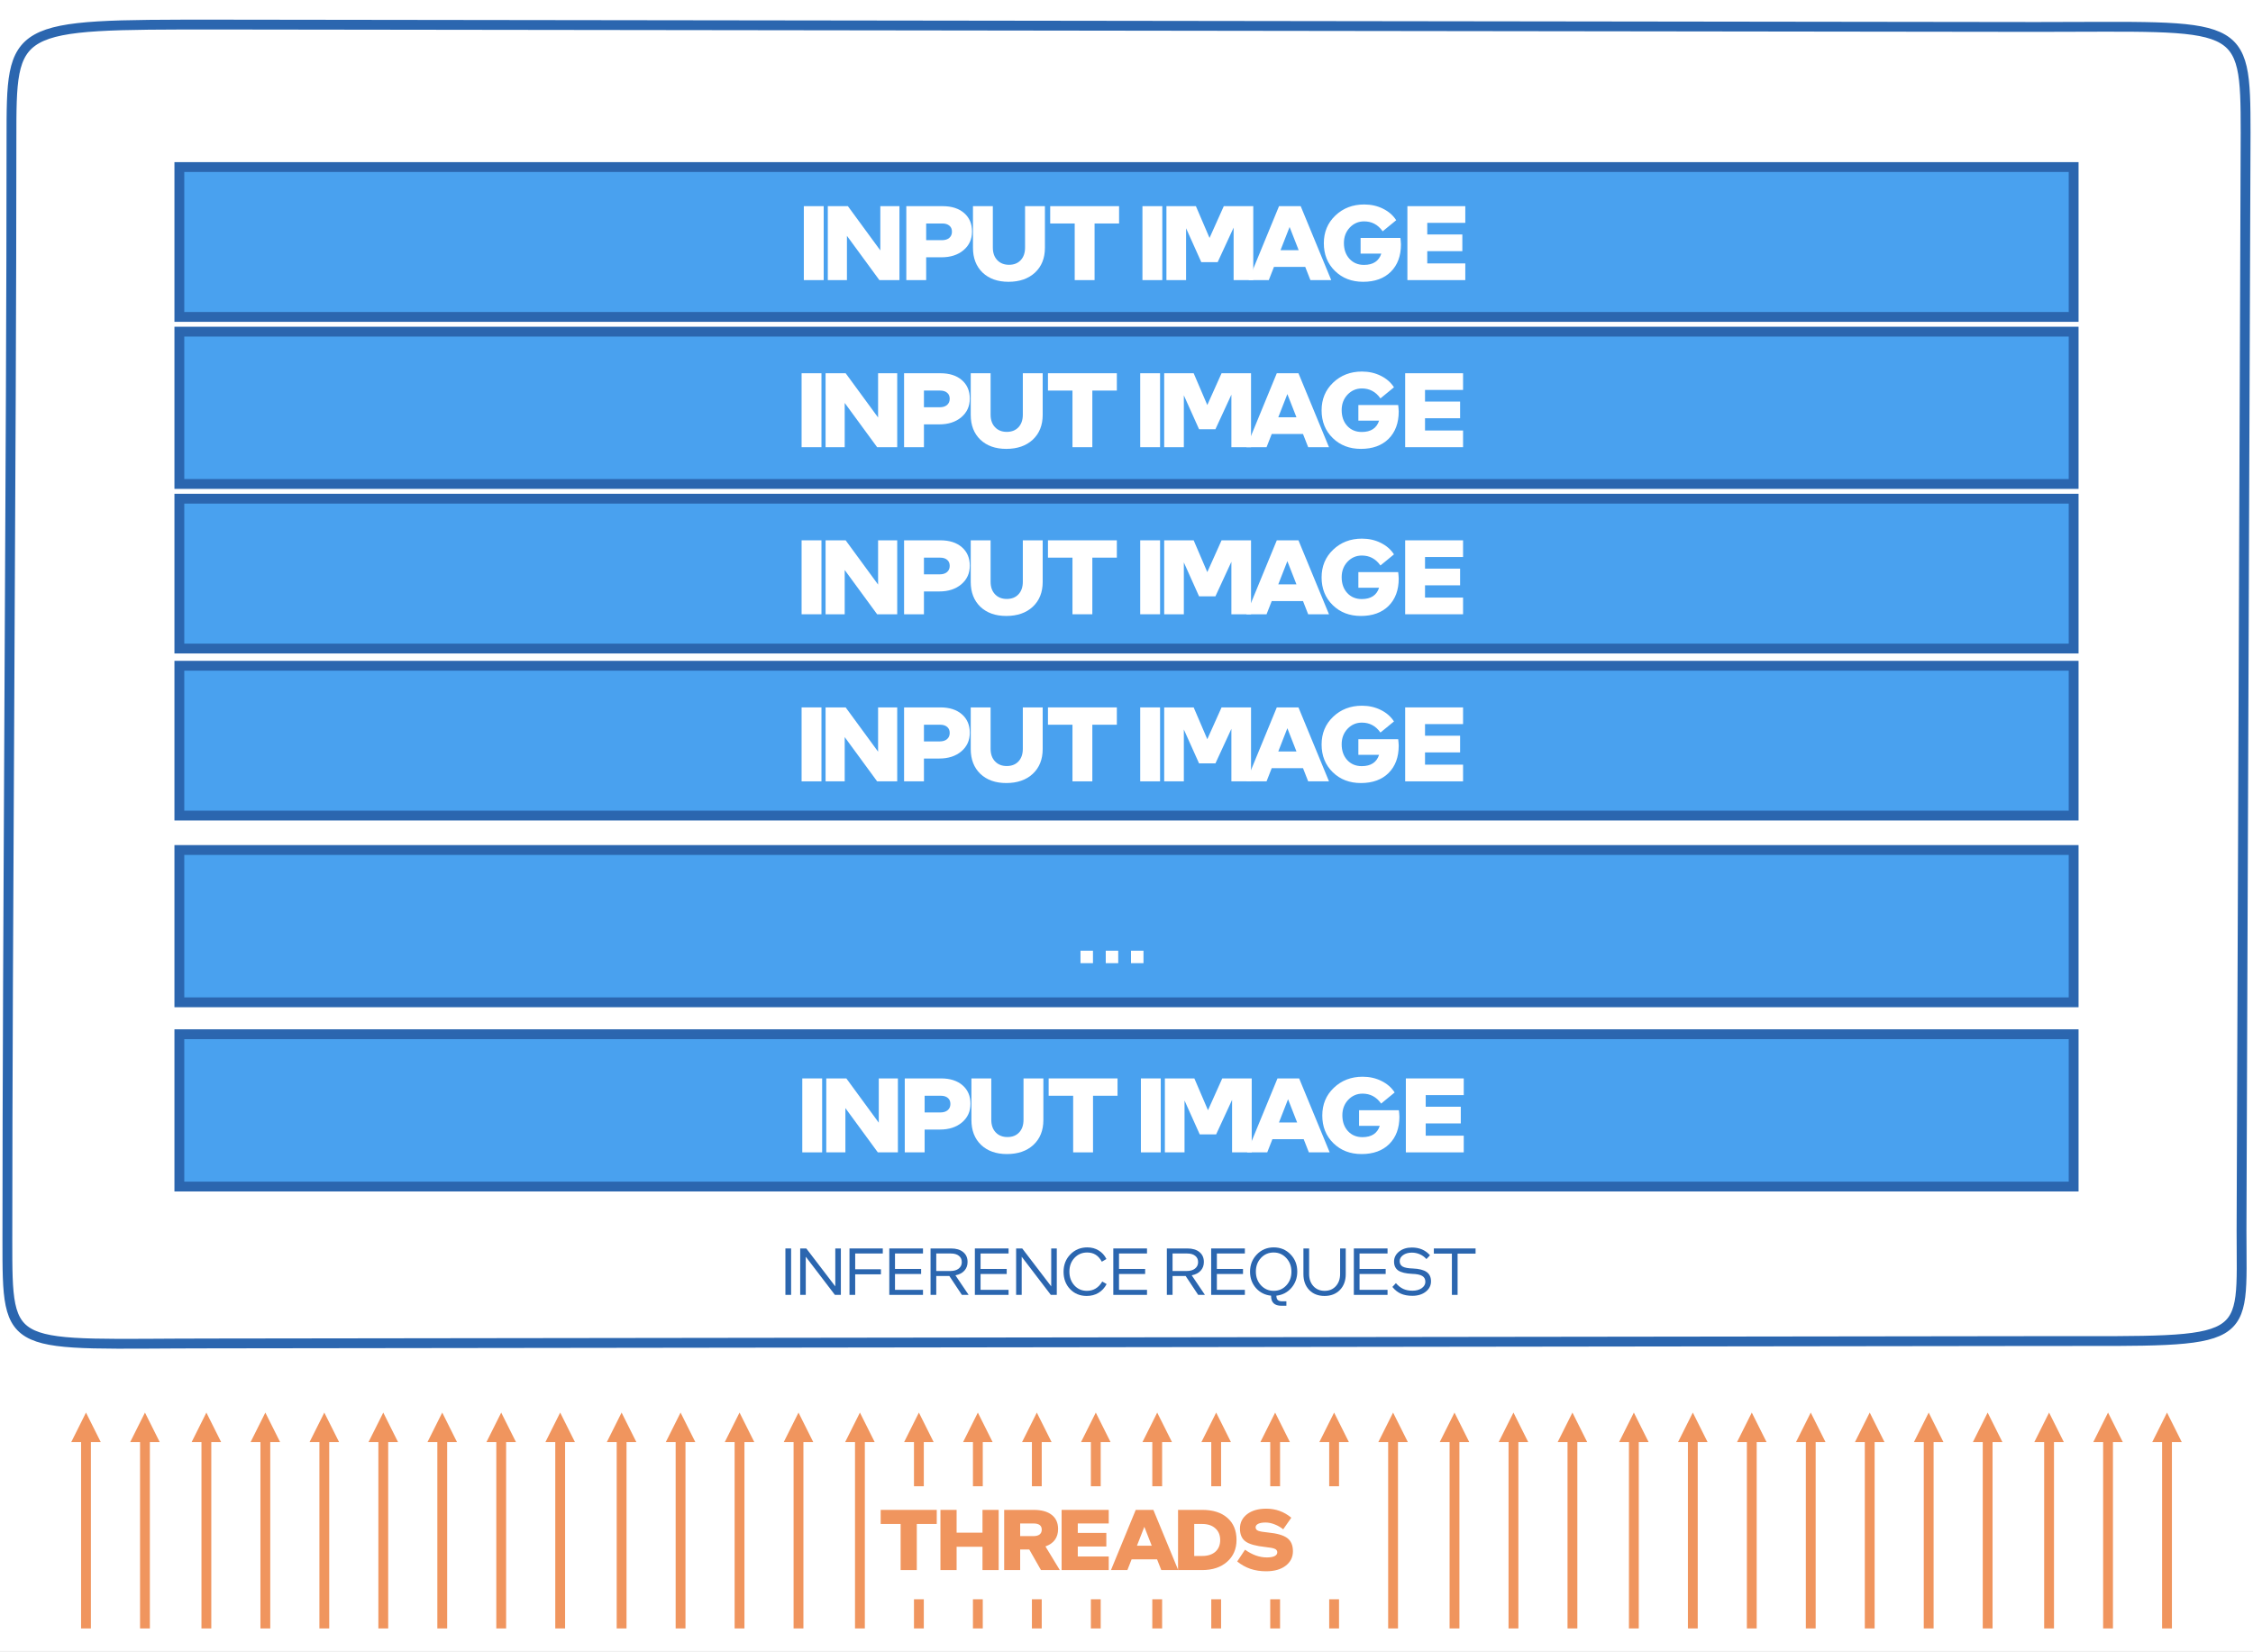
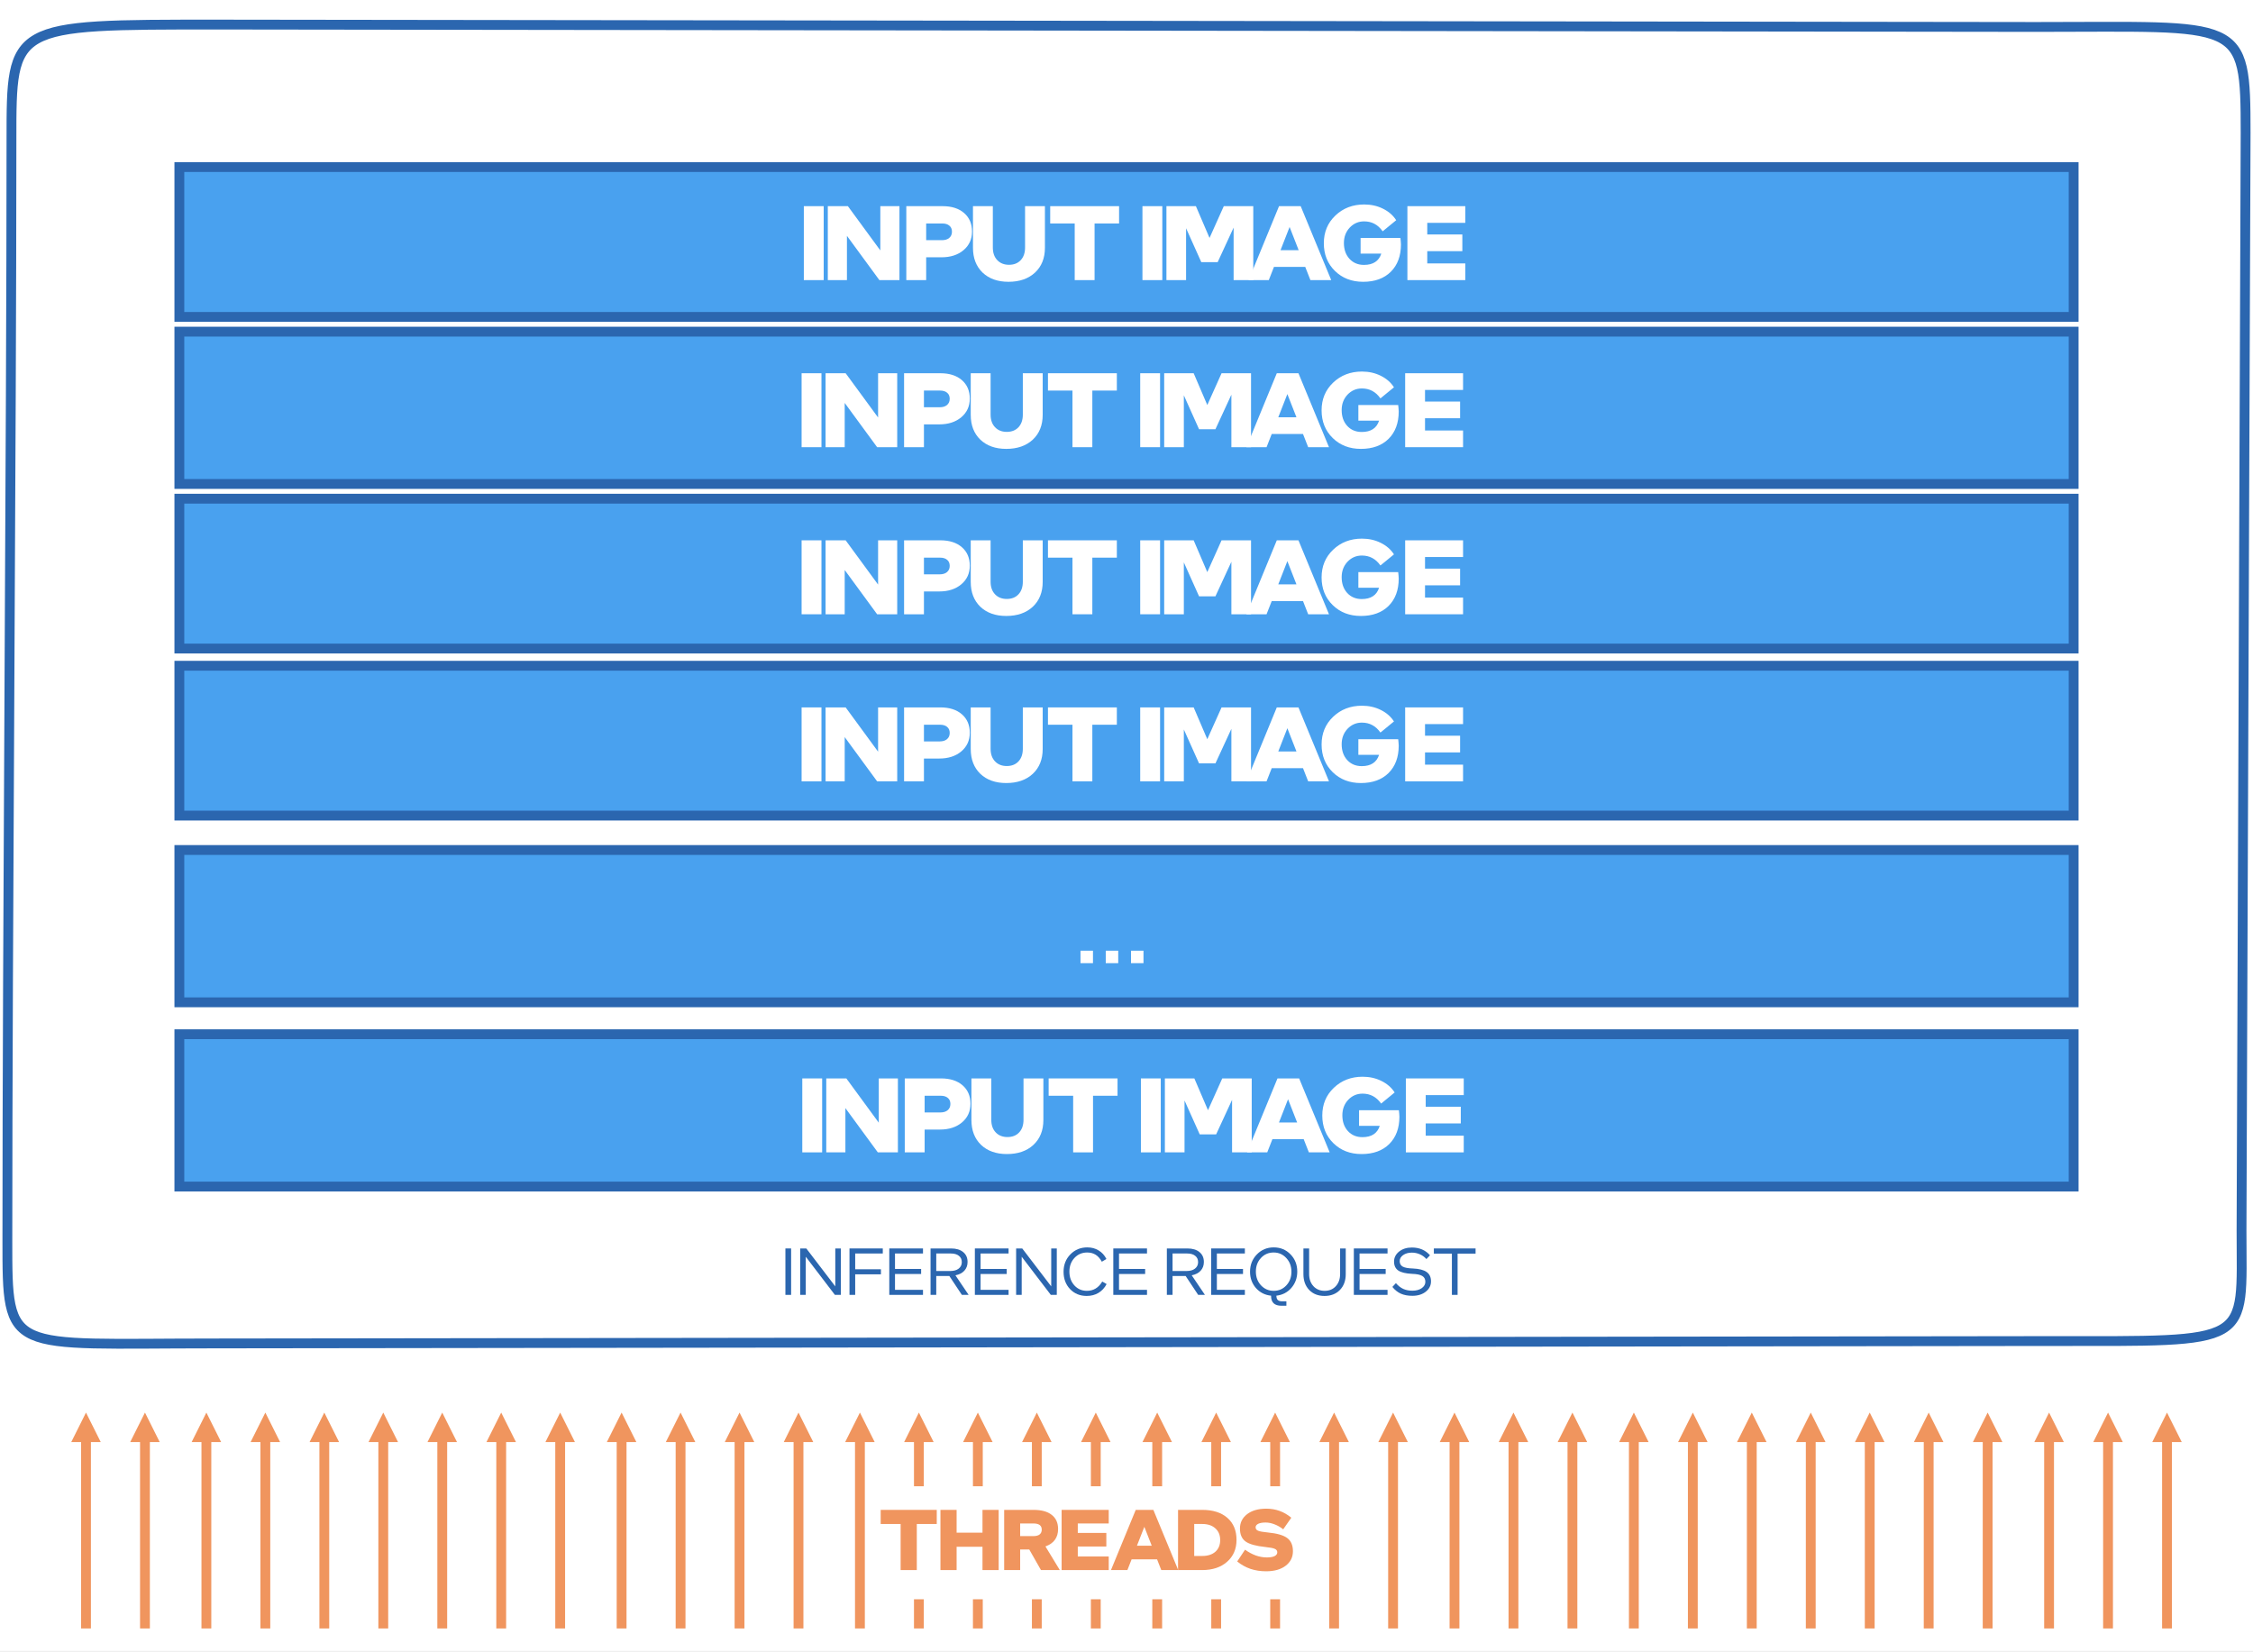
<svg xmlns="http://www.w3.org/2000/svg" width="917" height="672" overflow="hidden" version="1.1">
  <defs>
    <clipPath id="clip0">
      <rect width="917" height="672" />
    </clipPath>
  </defs>
  <g clip-path="url(#clip0)">
    <path d="m0 0h917v671.88h-917z" fill="#fff" />
    <g transform="matrix(1 0 0 .99982 320.28 533)" fill="#0071c5" aria-label="INFERENCE REQUEST">
      <path d="m6.328-0.562q0 0.156-0.109 0.281-0.094 0.125-0.328 0.203t-0.625 0.125-1 0.047q-0.594 0-1-0.047-0.391-0.047-0.625-0.125t-0.344-0.203q-0.094-0.125-0.094-0.281v-19.094q0-0.156 0.094-0.281 0.109-0.125 0.344-0.203 0.25-0.078 0.641-0.125t0.984-0.047q0.609 0 1 0.047t0.625 0.125 0.328 0.203q0.109 0.125 0.109 0.281z" />
      <path d="m27.406-1.438q0 0.359-0.125 0.641t-0.344 0.469q-0.203 0.188-0.5 0.281-0.281 0.078-0.578 0.078h-1.75q-0.547 0-0.953-0.109-0.391-0.109-0.734-0.391-0.328-0.297-0.641-0.781-0.312-0.5-0.703-1.281l-5.031-9.453q-0.438-0.844-0.891-1.812-0.453-0.984-0.812-1.906h-0.031q0.062 1.125 0.094 2.25 0.031 1.109 0.031 2.297v10.578q0 0.156-0.094 0.281-0.078 0.125-0.297 0.219-0.203 0.078-0.562 0.125t-0.922 0.047q-0.547 0-0.906-0.047t-0.562-0.125q-0.203-0.094-0.281-0.219-0.078-0.125-0.078-0.281v-18.172q0-0.734 0.422-1.094 0.438-0.375 1.062-0.375h2.203q0.594 0 1 0.109 0.406 0.094 0.719 0.328 0.328 0.234 0.609 0.656 0.281 0.406 0.578 1.016l3.938 7.391q0.344 0.672 0.672 1.328 0.344 0.641 0.656 1.297 0.312 0.641 0.609 1.266t0.578 1.25h0.016q-0.047-1.094-0.078-2.281-0.016-1.188-0.016-2.266v-9.484q0-0.156 0.094-0.281t0.312-0.219 0.578-0.125q0.359-0.047 0.922-0.047 0.531 0 0.891 0.047 0.359 0.031 0.547 0.125 0.203 0.094 0.281 0.219 0.078 0.125 0.078 0.281z" />
      <path d="m43.156-18.531q0 0.469-0.047 0.797-0.031 0.312-0.125 0.5-0.078 0.188-0.188 0.281-0.109 0.094-0.25 0.094h-6.609v5.438h6.203q0.141 0 0.25 0.078t0.188 0.266q0.094 0.188 0.125 0.5 0.047 0.312 0.047 0.781t-0.047 0.781q-0.031 0.312-0.125 0.516-0.078 0.203-0.188 0.297-0.109 0.078-0.25 0.078h-6.203v7.531q0 0.172-0.094 0.297-0.094 0.125-0.344 0.219-0.234 0.078-0.625 0.125t-1 0.047q-0.594 0-1-0.047-0.391-0.047-0.625-0.125-0.234-0.094-0.344-0.219-0.094-0.125-0.094-0.297v-18.328q0-0.688 0.344-0.984 0.359-0.312 0.875-0.312h9.516q0.141 0 0.25 0.094 0.109 0.078 0.188 0.281 0.094 0.188 0.125 0.516 0.047 0.328 0.047 0.797z" />
      <path d="m58.484-1.609q0 0.453-0.047 0.766-0.031 0.297-0.109 0.484-0.078 0.188-0.203 0.281-0.109 0.078-0.25 0.078h-10.156q-0.516 0-0.875-0.297-0.344-0.312-0.344-1v-17.625q0-0.688 0.344-0.984 0.359-0.312 0.875-0.312h10.094q0.141 0 0.25 0.078t0.188 0.281q0.078 0.188 0.109 0.5 0.047 0.297 0.047 0.766 0 0.438-0.047 0.75-0.031 0.297-0.109 0.484-0.078 0.188-0.188 0.281-0.109 0.078-0.25 0.078h-7.219v4.938h6.109q0.141 0 0.25 0.094 0.125 0.078 0.203 0.266 0.078 0.172 0.109 0.484 0.047 0.297 0.047 0.734 0 0.453-0.047 0.75-0.031 0.297-0.109 0.484-0.078 0.172-0.203 0.25-0.109 0.078-0.25 0.078h-6.109v5.703h7.281q0.141 0 0.25 0.094 0.125 0.078 0.203 0.266 0.078 0.188 0.109 0.5 0.047 0.297 0.047 0.75z" />
      <path d="m77.109-0.531q0 0.172-0.062 0.297-0.062 0.109-0.297 0.188t-0.688 0.109-1.234 0.031q-0.656 0-1.047-0.031t-0.625-0.109q-0.219-0.094-0.312-0.219-0.094-0.141-0.156-0.328l-1.812-4.516q-0.328-0.766-0.641-1.359t-0.703-0.984q-0.375-0.406-0.875-0.609t-1.156-0.203h-1.281v7.703q0 0.156-0.109 0.281-0.094 0.125-0.328 0.203t-0.625 0.125-1 0.047q-0.594 0-1-0.047-0.391-0.047-0.625-0.125t-0.328-0.203-0.094-0.281v-18.359q0-0.688 0.344-0.984 0.359-0.312 0.875-0.312h5.234q0.797 0 1.312 0.031t0.938 0.078q1.219 0.172 2.188 0.594 0.984 0.422 1.656 1.109 0.688 0.672 1.047 1.609 0.359 0.922 0.359 2.125 0 1.016-0.266 1.859-0.25 0.828-0.75 1.484t-1.234 1.141-1.672 0.781q0.453 0.219 0.844 0.531 0.406 0.312 0.75 0.766 0.359 0.438 0.672 1.016 0.312 0.562 0.609 1.281l1.703 3.984q0.234 0.594 0.312 0.875 0.078 0.266 0.078 0.422zm-5.297-13.719q0-1-0.453-1.688t-1.484-0.969q-0.312-0.078-0.719-0.125-0.391-0.047-1.094-0.047h-1.844v5.734h2.094q0.875 0 1.531-0.203 0.656-0.219 1.094-0.594 0.438-0.391 0.656-0.922t0.219-1.188z" />
      <path d="m92.109-1.609q0 0.453-0.047 0.766-0.031 0.297-0.109 0.484-0.078 0.188-0.203 0.281-0.109 0.078-0.25 0.078h-10.156q-0.516 0-0.875-0.297-0.344-0.312-0.344-1v-17.625q0-0.688 0.344-0.984 0.359-0.312 0.875-0.312h10.094q0.141 0 0.25 0.078t0.188 0.281q0.078 0.188 0.109 0.5 0.047 0.297 0.047 0.766 0 0.438-0.047 0.75-0.031 0.297-0.109 0.484-0.078 0.188-0.188 0.281-0.109 0.078-0.25 0.078h-7.219v4.938h6.109q0.141 0 0.25 0.094 0.125 0.078 0.203 0.266 0.078 0.172 0.109 0.484 0.047 0.297 0.047 0.734 0 0.453-0.047 0.75-0.031 0.297-0.109 0.484-0.078 0.172-0.203 0.25-0.109 0.078-0.25 0.078h-6.109v5.703h7.281q0.141 0 0.25 0.094 0.125 0.078 0.203 0.266 0.078 0.188 0.109 0.5 0.047 0.297 0.047 0.75z" />
      <path d="m112.41-1.438q0 0.359-0.125 0.641t-0.344 0.469q-0.203 0.188-0.5 0.281-0.281 0.078-0.578 0.078h-1.75q-0.547 0-0.953-0.109-0.391-0.109-0.734-0.391-0.328-0.297-0.641-0.781-0.312-0.5-0.703-1.281l-5.031-9.453q-0.438-0.844-0.891-1.812-0.453-0.984-0.812-1.906h-0.031q0.062 1.125 0.094 2.25 0.031 1.109 0.031 2.297v10.578q0 0.156-0.094 0.281-0.078 0.125-0.297 0.219-0.203 0.078-0.562 0.125t-0.922 0.047q-0.547 0-0.906-0.047t-0.562-0.125q-0.203-0.094-0.281-0.219-0.078-0.125-0.078-0.281v-18.172q0-0.734 0.422-1.094 0.438-0.375 1.062-0.375h2.203q0.594 0 1 0.109 0.406 0.094 0.719 0.328 0.328 0.234 0.609 0.656 0.281 0.406 0.578 1.016l3.938 7.391q0.344 0.672 0.672 1.328 0.344 0.641 0.656 1.297 0.312 0.641 0.609 1.266 0.297 0.625 0.578 1.25h0.016q-0.047-1.094-0.078-2.281-0.016-1.188-0.016-2.266v-9.484q0-0.156 0.094-0.281t0.312-0.219q0.219-0.094 0.578-0.125 0.359-0.047 0.922-0.047 0.531 0 0.891 0.047 0.359 0.031 0.547 0.125 0.203 0.094 0.281 0.219 0.078 0.125 0.078 0.281z" />
      <path d="m130.8-3.062q0 0.391-0.031 0.672-0.016 0.266-0.062 0.469-0.047 0.188-0.125 0.328t-0.25 0.328q-0.172 0.172-0.672 0.453-0.484 0.281-1.203 0.547-0.703 0.25-1.625 0.422-0.906 0.172-1.969 0.172-2.078 0-3.75-0.641-1.672-0.641-2.844-1.906-1.172-1.281-1.797-3.188t-0.625-4.438q0-2.578 0.688-4.578t1.922-3.359q1.234-1.359 2.953-2.062 1.734-0.703 3.812-0.703 0.844 0 1.625 0.141t1.438 0.375q0.672 0.219 1.203 0.516t0.734 0.516q0.219 0.203 0.297 0.344 0.078 0.141 0.125 0.359t0.062 0.516q0.031 0.297 0.031 0.734 0 0.469-0.031 0.797t-0.109 0.531q-0.078 0.203-0.188 0.297-0.109 0.094-0.25 0.094-0.234 0-0.594-0.266-0.359-0.281-0.938-0.609-0.562-0.344-1.359-0.609-0.781-0.281-1.875-0.281-1.203 0-2.156 0.5-0.938 0.484-1.609 1.406-0.656 0.906-1 2.203t-0.344 2.922q0 1.781 0.359 3.094 0.375 1.297 1.047 2.141 0.688 0.844 1.641 1.266 0.969 0.406 2.172 0.406 1.094 0 1.891-0.25 0.797-0.266 1.359-0.578 0.578-0.312 0.938-0.562 0.375-0.25 0.578-0.25 0.156 0 0.25 0.062 0.094 0.062 0.156 0.25 0.062 0.188 0.094 0.531 0.031 0.328 0.031 0.891z" />
      <path d="m145.73-1.609q0 0.453-0.047 0.766-0.031 0.297-0.109 0.484-0.078 0.188-0.203 0.281-0.109 0.078-0.25 0.078h-10.156q-0.516 0-0.875-0.297-0.344-0.312-0.344-1v-17.625q0-0.688 0.344-0.984 0.359-0.312 0.875-0.312h10.094q0.141 0 0.25 0.078 0.109 0.078 0.188 0.281 0.078 0.188 0.109 0.5 0.047 0.297 0.047 0.766 0 0.438-0.047 0.75-0.031 0.297-0.109 0.484-0.078 0.188-0.188 0.281-0.109 0.078-0.25 0.078h-7.219v4.938h6.109q0.141 0 0.25 0.094 0.125 0.078 0.203 0.266 0.078 0.172 0.109 0.484 0.047 0.297 0.047 0.734 0 0.453-0.047 0.75-0.031 0.297-0.109 0.484-0.078 0.172-0.203 0.25-0.109 0.078-0.25 0.078h-6.109v5.703h7.281q0.141 0 0.25 0.094 0.125 0.078 0.203 0.266 0.078 0.188 0.109 0.5 0.047 0.297 0.047 0.75z" />
      <path d="m171.59-0.531q0 0.172-0.062 0.297-0.062 0.109-0.297 0.188-0.234 0.078-0.688 0.109-0.453 0.031-1.234 0.031-0.656 0-1.047-0.031-0.391-0.031-0.625-0.109-0.219-0.094-0.312-0.219-0.094-0.141-0.156-0.328l-1.812-4.516q-0.328-0.766-0.641-1.359t-0.703-0.984q-0.375-0.406-0.875-0.609t-1.156-0.203h-1.281v7.703q0 0.156-0.109 0.281-0.094 0.125-0.328 0.203-0.234 0.078-0.625 0.125-0.391 0.047-1 0.047-0.594 0-1-0.047-0.391-0.047-0.625-0.125-0.234-0.078-0.328-0.203-0.094-0.125-0.094-0.281v-18.359q0-0.688 0.344-0.984 0.359-0.312 0.875-0.312h5.234q0.797 0 1.312 0.031 0.516 0.031 0.938 0.078 1.219 0.172 2.188 0.594 0.984 0.422 1.656 1.109 0.688 0.672 1.047 1.609 0.359 0.922 0.359 2.125 0 1.016-0.266 1.859-0.25 0.828-0.75 1.484t-1.234 1.141q-0.734 0.484-1.672 0.781 0.453 0.219 0.844 0.531 0.406 0.312 0.75 0.766 0.359 0.438 0.672 1.016 0.312 0.562 0.609 1.281l1.703 3.984q0.234 0.594 0.312 0.875 0.078 0.266 0.078 0.422zm-5.297-13.719q0-1-0.453-1.688-0.453-0.688-1.484-0.969-0.312-0.078-0.719-0.125-0.391-0.047-1.094-0.047h-1.844v5.734h2.094q0.875 0 1.531-0.203 0.656-0.219 1.094-0.594 0.438-0.391 0.656-0.922t0.219-1.188z" />
      <path d="m186.59-1.609q0 0.453-0.047 0.766-0.031 0.297-0.109 0.484-0.078 0.188-0.203 0.281-0.109 0.078-0.25 0.078h-10.156q-0.516 0-0.875-0.297-0.344-0.312-0.344-1v-17.625q0-0.688 0.344-0.984 0.359-0.312 0.875-0.312h10.094q0.141 0 0.25 0.078 0.109 0.078 0.188 0.281 0.078 0.188 0.109 0.5 0.047 0.297 0.047 0.766 0 0.438-0.047 0.75-0.031 0.297-0.109 0.484-0.078 0.188-0.188 0.281-0.109 0.078-0.25 0.078h-7.219v4.938h6.109q0.141 0 0.25 0.094 0.125 0.078 0.203 0.266 0.078 0.172 0.109 0.484 0.047 0.297 0.047 0.734 0 0.453-0.047 0.75-0.031 0.297-0.109 0.484-0.078 0.172-0.203 0.25-0.109 0.078-0.25 0.078h-6.109v5.703h7.281q0.141 0 0.25 0.094 0.125 0.078 0.203 0.266 0.078 0.188 0.109 0.5 0.047 0.297 0.047 0.75z" />
      <path d="m209.77 1.922q0 0.562-0.062 0.906-0.047 0.344-0.141 0.531-0.094 0.188-0.203 0.234-0.109 0.062-0.234 0.062-0.516 0-1.359-0.281-0.828-0.281-1.797-0.812-0.969-0.516-1.984-1.281-1-0.75-1.859-1.734-0.719 0.328-1.75 0.562-1.016 0.25-2.266 0.25-2.359 0-4.125-0.594-1.75-0.609-2.922-1.875-1.172-1.266-1.766-3.219-0.578-1.969-0.578-4.672 0-2.453 0.625-4.406 0.625-1.969 1.859-3.328 1.234-1.375 3.047-2.109 1.828-0.734 4.234-0.734 2.266 0 4 0.609 1.75 0.609 2.938 1.875 1.203 1.25 1.812 3.172 0.625 1.922 0.625 4.547 0 1.359-0.188 2.562-0.172 1.188-0.516 2.203t-0.844 1.859-1.141 1.484q0.969 0.844 1.719 1.281t1.25 0.656q0.516 0.219 0.812 0.328 0.312 0.094 0.484 0.25 0.172 0.172 0.25 0.562 0.078 0.406 0.078 1.109zm-6.219-12.078q0-1.578-0.25-2.875t-0.859-2.219q-0.594-0.938-1.594-1.438-1-0.516-2.5-0.516-1.516 0-2.531 0.562-1.016 0.562-1.641 1.516t-0.891 2.234q-0.25 1.266-0.25 2.672 0 1.672 0.25 3t0.844 2.266 1.594 1.438q1 0.484 2.516 0.484 1.516 0 2.531-0.562 1.016-0.562 1.641-1.531t0.875-2.266q0.266-1.297 0.266-2.766z" />
      <path d="m228.12-7.531q0 1.859-0.547 3.328-0.547 1.469-1.609 2.484t-2.625 1.547-3.594 0.531q-1.906 0-3.422-0.469-1.516-0.484-2.562-1.453-1.047-0.969-1.609-2.406-0.547-1.453-0.547-3.391v-12.297q0-0.156 0.094-0.281t0.328-0.203q0.25-0.078 0.641-0.125 0.391-0.047 1-0.047 0.594 0 0.984 0.047 0.391 0.047 0.625 0.125 0.234 0.078 0.328 0.203 0.109 0.125 0.109 0.281v11.938q0 1.203 0.297 2.094 0.297 0.875 0.844 1.453 0.562 0.578 1.328 0.875 0.781 0.281 1.734 0.281 0.969 0 1.734-0.297 0.766-0.297 1.297-0.859 0.531-0.578 0.812-1.406 0.297-0.844 0.297-1.906v-12.172q0-0.156 0.094-0.281t0.328-0.203q0.234-0.078 0.625-0.125 0.406-0.047 1-0.047t0.969 0.047q0.391 0.047 0.625 0.125 0.234 0.078 0.328 0.203 0.094 0.125 0.094 0.281z" />
      <path d="m244.5-1.609q0 0.453-0.047 0.766-0.031 0.297-0.109 0.484-0.078 0.188-0.203 0.281-0.109 0.078-0.25 0.078h-10.156q-0.516 0-0.875-0.297-0.344-0.312-0.344-1v-17.625q0-0.688 0.344-0.984 0.359-0.312 0.875-0.312h10.094q0.141 0 0.25 0.078 0.109 0.078 0.188 0.281 0.078 0.188 0.109 0.5 0.047 0.297 0.047 0.766 0 0.438-0.047 0.75-0.031 0.297-0.109 0.484-0.078 0.188-0.188 0.281-0.109 0.078-0.25 0.078h-7.219v4.938h6.109q0.141 0 0.25 0.094 0.125 0.078 0.203 0.266 0.078 0.172 0.109 0.484 0.047 0.297 0.047 0.734 0 0.453-0.047 0.75-0.031 0.297-0.109 0.484-0.078 0.172-0.203 0.25-0.109 0.078-0.25 0.078h-6.109v5.703h7.281q0.141 0 0.25 0.094 0.125 0.078 0.203 0.266 0.078 0.188 0.109 0.5 0.047 0.297 0.047 0.75z" />
      <path d="m259.8-6.062q0 1.594-0.594 2.797t-1.609 2.016q-1.016 0.797-2.375 1.203-1.359 0.406-2.906 0.406-1.047 0-1.953-0.172-0.891-0.172-1.578-0.406-0.688-0.25-1.156-0.516-0.453-0.266-0.656-0.469-0.203-0.203-0.297-0.578-0.078-0.391-0.078-1.109 0-0.484 0.031-0.812t0.094-0.531q0.078-0.203 0.188-0.281 0.125-0.094 0.281-0.094 0.219 0 0.609 0.266 0.406 0.25 1.031 0.562t1.484 0.578q0.875 0.25 2.016 0.25 0.75 0 1.344-0.172 0.594-0.188 1-0.516 0.422-0.328 0.641-0.812t0.219-1.078q0-0.688-0.375-1.172-0.375-0.5-0.984-0.875-0.594-0.391-1.359-0.719-0.766-0.344-1.578-0.719t-1.578-0.844q-0.766-0.484-1.375-1.141-0.594-0.672-0.969-1.578t-0.375-2.172q0-1.453 0.531-2.547 0.547-1.109 1.453-1.828 0.922-0.734 2.156-1.094 1.25-0.359 2.641-0.359 0.719 0 1.438 0.109t1.344 0.297 1.109 0.422q0.484 0.234 0.641 0.391t0.203 0.266q0.062 0.109 0.094 0.297 0.047 0.172 0.062 0.453 0.016 0.266 0.016 0.672 0 0.453-0.031 0.766-0.016 0.312-0.078 0.516-0.047 0.203-0.156 0.297-0.094 0.094-0.266 0.094-0.172 0-0.547-0.219t-0.922-0.469q-0.547-0.266-1.266-0.469-0.719-0.219-1.578-0.219-0.672 0-1.172 0.172-0.5 0.156-0.844 0.453-0.328 0.281-0.5 0.688-0.156 0.406-0.156 0.859 0 0.672 0.359 1.172 0.375 0.484 0.984 0.875 0.625 0.375 1.406 0.719 0.781 0.328 1.594 0.703t1.594 0.859q0.781 0.469 1.391 1.141 0.609 0.656 0.984 1.562 0.375 0.891 0.375 2.109z" />
      <path d="m276.08-18.531q0 0.453-0.047 0.781-0.031 0.312-0.109 0.516-0.078 0.188-0.203 0.281-0.109 0.094-0.25 0.094h-5.062v16.297q0 0.156-0.109 0.281-0.094 0.125-0.328 0.203-0.234 0.078-0.641 0.125-0.391 0.047-0.984 0.047t-1-0.047q-0.391-0.047-0.625-0.125-0.234-0.078-0.344-0.203-0.094-0.125-0.094-0.281v-16.297h-5.062q-0.156 0-0.266-0.094-0.109-0.094-0.188-0.281-0.078-0.203-0.125-0.516-0.031-0.328-0.031-0.781 0-0.469 0.031-0.797 0.047-0.328 0.125-0.516 0.078-0.203 0.188-0.281 0.109-0.094 0.266-0.094h14.25q0.141 0 0.25 0.094 0.125 0.078 0.203 0.281 0.078 0.188 0.109 0.516 0.047 0.328 0.047 0.797z" />
    </g>
    <path d="m4.665 56.862c0-47.02-0.279-46.863 83.578-46.863l740.51 0.969c83.857 0 85.243-3.926 85.243 43.094l-1.665 446.77c0 47.02 5.274 44.961-78.583 44.961l-747.17 0.969c-83.857 0-83.578 4.824-83.578-42.196 0-122.16 1.665-325.54 1.665-447.7z" fill="#fff" fill-rule="evenodd" stroke="#2B66AF" stroke-miterlimit="8" stroke-width="4.001" />
    <g fill="#F0955E">
      <path transform="matrix(1.0002 0 0 -1 301 662.76)" d="m2-2.3899e-6 9e-5 77.86h-4l-9e-5 -77.86zm4 75.86-6 12-6-12z" />
      <path transform="matrix(1.0002 0 0 -1 277 662.76)" d="m2-2.3899e-6 9e-5 77.86h-4l-9e-5 -77.86zm4 75.86-6 12-6-12z" />
      <path transform="matrix(1.0002 0 0 -1 253 662.76)" d="m2-2.3899e-6 9e-5 77.86h-4l-9e-5 -77.86zm4 75.86-6 12-6-12z" />
      <path transform="matrix(1.0002 0 0 -1 228 662.76)" d="m2-2.3899e-6 9e-5 77.86h-4l-9e-5 -77.86zm4 75.86-6 12-6-12z" />
      <path transform="matrix(1.0002 0 0 -1 204 662.76)" d="m2-2.3899e-6 9e-5 77.86h-4l-9e-5 -77.86zm4 75.86-6 12-6-12z" />
      <path transform="matrix(1.0002 0 0 -1 180 662.76)" d="m2-2.3899e-6 9e-5 77.86h-4l-9e-5 -77.86zm4 75.86-6 12-6-12z" />
      <path transform="matrix(1.0002 0 0 -1 156 662.76)" d="m2-2.3899e-6 9e-5 77.86h-4l-9e-5 -77.86zm4 75.86-6 12-6-12z" />
      <path transform="matrix(1.0002 0 0 -1 132 662.76)" d="m2-2.3899e-6 9e-5 77.86h-4l-9e-5 -77.86zm4 75.86-6 12-6-12z" />
      <path transform="matrix(1.0002 0 0 -1 108 662.76)" d="m2-2.3899e-6 9e-5 77.86h-4l-9e-5 -77.86zm4 75.86-6 12-6-12z" />
      <path transform="matrix(1.0002 0 0 -1 84 662.76)" d="m2-2.3899e-6 9e-5 77.86h-4l-9e-5 -77.86zm4 75.86-6 12-6-12z" />
      <path transform="matrix(1.0002 0 0 -1 59 662.76)" d="m2-2.3899e-6 9e-5 77.86h-4l-9e-5 -77.86zm4 75.86-6 12-6-12z" />
      <path transform="matrix(1.0002 0 0 -1 35 662.76)" d="m2-2.3899e-6 9e-5 77.86h-4l-9e-5 -77.86zm4 75.86-6 12-6-12z" />
      <path transform="matrix(1.0002 0 0 -1 592 662.76)" d="m2-2.3899e-6 9e-5 77.86h-4l-9e-5 -77.86zm4 75.86-6 12-6-12z" />
      <path transform="matrix(1.0002 0 0 -1 567 662.76)" d="m2-2.3899e-6 9e-5 77.86h-4l-9e-5 -77.86zm4 75.86-6 12-6-12z" />
      <path transform="matrix(1.0002 0 0 -1 543 662.76)" d="m2-2.3899e-6 9e-5 77.86h-4l-9e-5 -77.86zm4 75.86-6 12-6-12z" />
      <path transform="matrix(1.0002 0 0 -1 519 662.76)" d="m2-2.3899e-6 9e-5 77.86h-4l-9e-5 -77.86zm4 75.86-6 12-6-12z" />
      <path transform="matrix(1.0002 0 0 -1 495 662.76)" d="m2-2.3899e-6 9e-5 77.86h-4l-9e-5 -77.86zm4 75.86-6 12-6-12z" />
      <path transform="matrix(1.0002 0 0 -1 471 662.76)" d="m2-2.3899e-6 9e-5 77.86h-4l-9e-5 -77.86zm4 75.86-6 12-6-12z" />
      <path transform="matrix(1.0002 0 0 -1 446 662.76)" d="m2-2.3899e-6 9e-5 77.86h-4l-9e-5 -77.86zm4 75.86-6 12-6-12z" />
      <path transform="matrix(1.0002 0 0 -1 422 662.76)" d="m2-2.3899e-6 9e-5 77.86h-4l-9e-5 -77.86zm4 75.86-6 12-6-12z" />
      <path transform="matrix(1.0002 0 0 -1 398 662.76)" d="m2-2.3899e-6 9e-5 77.86h-4l-9e-5 -77.86zm4 75.86-6 12-6-12z" />
      <path transform="matrix(1.0002 0 0 -1 374 662.76)" d="m2-2.3899e-6 9e-5 77.86h-4l-9e-5 -77.86zm4 75.86-6 12-6-12z" />
      <path transform="matrix(1.0002 0 0 -1 350 662.76)" d="m2-2.3899e-6 9e-5 77.86h-4l-9e-5 -77.86zm4 75.86-6 12-6-12z" />
      <path transform="matrix(1.0002 0 0 -1 325 662.76)" d="m2-2.3899e-6 9e-5 77.86h-4l-9e-5 -77.86zm4 75.86-6 12-6-12z" />
      <path transform="matrix(1.0002 0 0 -1 882 662.76)" d="m2-2.3899e-6 9e-5 77.86h-4l-9e-5 -77.86zm4 75.86-6 12-6-12z" />
      <path transform="matrix(1.0002 0 0 -1 858 662.76)" d="m2-2.3899e-6 9e-5 77.86h-4l-9e-5 -77.86zm4 75.86-6 12-6-12z" />
      <path transform="matrix(1.0002 0 0 -1 834 662.76)" d="m2-2.3899e-6 9e-5 77.86h-4l-9e-5 -77.86zm4 75.86-6 12-6-12z" />
      <path transform="matrix(1.0002 0 0 -1 809 662.76)" d="m2-2.3899e-6 9e-5 77.86h-4l-9e-5 -77.86zm4 75.86-6 12-6-12z" />
      <path transform="matrix(1.0002 0 0 -1 785 662.76)" d="m2-2.3899e-6 9e-5 77.86h-4l-9e-5 -77.86zm4 75.86-6 12-6-12z" />
      <path transform="matrix(1.0002 0 0 -1 761 662.76)" d="m2-2.3899e-6 9e-5 77.86h-4l-9e-5 -77.86zm4 75.86-6 12-6-12z" />
      <path transform="matrix(1.0002 0 0 -1 737 662.76)" d="m2-2.3899e-6 9e-5 77.86h-4l-9e-5 -77.86zm4 75.86-6 12-6-12z" />
      <path transform="matrix(1.0002 0 0 -1 713 662.76)" d="m2-2.3899e-6 9e-5 77.86h-4l-9e-5 -77.86zm4 75.86-6 12-6-12z" />
      <path transform="matrix(1.0002 0 0 -1 689 662.76)" d="m2-2.3899e-6 9e-5 77.86h-4l-9e-5 -77.86zm4 75.86-6 12-6-12z" />
      <path transform="matrix(1.0002 0 0 -1 665 662.76)" d="m2-2.3899e-6 9e-5 77.86h-4l-9e-5 -77.86zm4 75.86-6 12-6-12z" />
      <path transform="matrix(1.0002 0 0 -1 640 662.76)" d="m2-2.3899e-6 9e-5 77.86h-4l-9e-5 -77.86zm4 75.86-6 12-6-12z" />
      <path transform="matrix(1.0002 0 0 -1 616 662.76)" d="m2-2.3899e-6 9e-5 77.86h-4l-9e-5 -77.86zm4 75.86-6 12-6-12z" />
    </g>
-     <path d="m355 604.89h207v45.992h-207z" fill="#fff" />
+     <path d="m355 604.89h180v45.992h-180z" fill="#fff" />
    <g transform="matrix(1 0 0 .99982 357.82 639)" fill="#f0955e" aria-label="THREADS">
      <path d="m8.75-18.76h-8.12v-5.74h22.82v5.74h-8.12v18.76h-6.58z" />
      <path d="m24.955 0v-24.5h6.58v9.275h10.535v-9.275h6.58v24.5h-6.58v-9.485h-10.535v9.485z" />
      <path d="m67.69-9.625 5.845 9.625h-7.665l-4.76-8.365h-3.71v8.365h-6.51v-24.5h11.97q4.83 0 7.385 2.03 2.59 1.995 2.59 5.775 0 2.59-1.295 4.375t-3.85 2.695zm-1.505-6.825q0-1.26-0.84-1.89t-2.555-0.63h-5.39v5.145h5.39q1.645 0 2.52-0.665 0.875-0.7 0.875-1.96z" />
      <path d="m74.27 0v-24.5h19.18v5.53h-12.6v3.85h11.62v5.53h-11.62v4.06h12.6v5.53z" />
      <path d="m102.76-4.375-1.715 4.375h-6.685l10.08-24.5h7.175l10.115 24.5h-6.895l-1.715-4.375zm5.18-13.23-3.01 7.7h6.02z" />
      <path d="m121.66 0v-24.5h9.87q6.51 0 10.22 3.255t3.71 8.96q0 5.53-3.85 8.925-3.815 3.36-10.15 3.36zm17.15-12.215q0-3.01-1.96-4.76-1.96-1.785-5.355-1.785h-3.255v13.02h3.255q3.395 0 5.355-1.715 1.96-1.75 1.96-4.76z" />
      <path d="m162.05-7.21q0-1.015-1.015-1.435-0.98-0.455-3.78-0.735-5.775-0.595-8.085-2.24t-2.31-5.285q0-3.605 2.905-5.845t7.805-2.24q2.905 0 5.425 0.91t4.76 2.765l-3.29 4.725q-1.61-1.295-3.535-2.03-1.89-0.735-3.64-0.735-1.925 0-3.01 0.525-1.05 0.525-1.05 1.435 0 0.98 1.05 1.4t3.99 0.7q5.495 0.525 7.805 2.24 2.345 1.715 2.345 5.39 0 3.64-2.975 5.915-2.94 2.24-7.945 2.24-3.43 0-6.37-0.98-2.94-1.015-5.39-3.01l3.185-4.795q2.205 1.575 4.445 2.38 2.24 0.77 4.41 0.77 2.065 0 3.15-0.525 1.12-0.56 1.12-1.54z" />
    </g>
    <path d="m73 270.95h771v60.989h-771z" fill="#49a1ef" stroke="#2b66af" stroke-miterlimit="8" stroke-width="4.001" />
    <g transform="matrix(1 0 0 .99982 324.24 318)" fill="#fff" aria-label="INPUT IMAGE">
      <path d="m2.021 0v-30.1h8.084v30.1z" />
      <path d="m19.565-18.017v18.017h-7.783v-30.1h8.17l13.201 18.017v-18.017h7.783v30.1h-8.17z" />
      <path d="m43.731 0v-30.1h14.792q5.504 0 8.729 2.795t3.225 7.525q0 4.687-3.483 7.611-3.44 2.881-8.944 2.881h-6.235v9.288zm18.576-19.694q0-1.591-1.032-2.451-1.032-0.903-2.881-0.903h-6.579v6.794h6.407q1.892 0 2.967-0.903 1.118-0.946 1.118-2.537z" />
      <path d="m85.527-6.235q3.01 0 4.773-1.892t1.763-5.117v-16.856h8.084v16.942q0 6.321-4.042 10.105-4.042 3.741-10.793 3.741-6.579 0-10.535-3.741-3.913-3.784-3.913-10.105v-16.942h8.084v16.856q0 3.225 1.806 5.117t4.773 1.892z" />
      <path d="m112.27-23.048h-9.976v-7.052h28.036v7.052h-9.976v23.048h-8.084z" />
      <path d="m139.84 0v-30.1h8.084v30.1z" />
      <path d="m172.95-30.1h11.997v30.1h-7.998v-21.371l-6.493 14.061h-6.665l-6.192-13.803v21.113h-7.998v-30.1h11.997l5.547 12.943z" />
      <path d="m193.37-5.375-2.107 5.375h-8.213l12.384-30.1h8.815l12.427 30.1h-8.471l-2.107-5.375zm6.364-16.254-3.698 9.46h7.396z" />
      <path d="m230.05-23.908q-3.44 0-5.848 2.537-2.365 2.537-2.365 6.278 0 3.956 2.279 6.45 2.279 2.451 5.891 2.451 2.795 0 4.558-1.161t2.494-3.44h-8.428v-6.364h16.211q0.086 0.516 0.129 1.247 0.086 0.731 0.086 1.376 0 7.009-4.128 11.137-4.128 4.085-11.266 4.085-6.966 0-11.481-4.429t-4.515-11.266q0-6.794 4.687-11.266 4.73-4.515 11.739-4.515 4.214 0 7.654 1.72 3.483 1.72 5.375 4.687l-5.504 4.515q-1.462-2.064-3.354-3.053-1.849-0.989-4.214-0.989z" />
      <path d="m247.68 0v-30.1h23.564v6.794h-15.48v4.73h14.276v6.794h-14.276v4.988h15.48v6.794z" />
    </g>
    <path d="m73 202.96h771v60.989h-771z" fill="#49a1ef" stroke="#2b66af" stroke-miterlimit="8" stroke-width="4.001" />
    <g transform="matrix(1 0 0 .99982 324.24 250)" fill="#fff" aria-label="INPUT IMAGE">
      <path d="m2.021 0v-30.1h8.084v30.1z" />
      <path d="m19.565-18.017v18.017h-7.783v-30.1h8.17l13.201 18.017v-18.017h7.783v30.1h-8.17z" />
      <path d="m43.731 0v-30.1h14.792q5.504 0 8.729 2.795t3.225 7.525q0 4.687-3.483 7.611-3.44 2.881-8.944 2.881h-6.235v9.288zm18.576-19.694q0-1.591-1.032-2.451-1.032-0.903-2.881-0.903h-6.579v6.794h6.407q1.892 0 2.967-0.903 1.118-0.946 1.118-2.537z" />
      <path d="m85.527-6.235q3.01 0 4.773-1.892t1.763-5.117v-16.856h8.084v16.942q0 6.321-4.042 10.105-4.042 3.741-10.793 3.741-6.579 0-10.535-3.741-3.913-3.784-3.913-10.105v-16.942h8.084v16.856q0 3.225 1.806 5.117t4.773 1.892z" />
      <path d="m112.27-23.048h-9.976v-7.052h28.036v7.052h-9.976v23.048h-8.084z" />
      <path d="m139.84 0v-30.1h8.084v30.1z" />
      <path d="m172.95-30.1h11.997v30.1h-7.998v-21.371l-6.493 14.061h-6.665l-6.192-13.803v21.113h-7.998v-30.1h11.997l5.547 12.943z" />
      <path d="m193.37-5.375-2.107 5.375h-8.213l12.384-30.1h8.815l12.427 30.1h-8.471l-2.107-5.375zm6.364-16.254-3.698 9.46h7.396z" />
      <path d="m230.05-23.908q-3.44 0-5.848 2.537-2.365 2.537-2.365 6.278 0 3.956 2.279 6.45 2.279 2.451 5.891 2.451 2.795 0 4.558-1.161t2.494-3.44h-8.428v-6.364h16.211q0.086 0.516 0.129 1.247 0.086 0.731 0.086 1.376 0 7.009-4.128 11.137-4.128 4.085-11.266 4.085-6.966 0-11.481-4.429t-4.515-11.266q0-6.794 4.687-11.266 4.73-4.515 11.739-4.515 4.214 0 7.654 1.72 3.483 1.72 5.375 4.687l-5.504 4.515q-1.462-2.064-3.354-3.053-1.849-0.989-4.214-0.989z" />
      <path d="m247.68 0v-30.1h23.564v6.794h-15.48v4.73h14.276v6.794h-14.276v4.988h15.48v6.794z" />
    </g>
    <path d="m73 134.98h771v61.989h-771z" fill="#49a1ef" stroke="#2b66af" stroke-miterlimit="8" stroke-width="4.001" />
    <g transform="matrix(1 0 0 .99982 324.24 182)" fill="#fff" aria-label="INPUT IMAGE">
      <path d="m2.021 0v-30.1h8.084v30.1z" />
      <path d="m19.565-18.017v18.017h-7.783v-30.1h8.17l13.201 18.017v-18.017h7.783v30.1h-8.17z" />
      <path d="m43.731 0v-30.1h14.792q5.504 0 8.729 2.795t3.225 7.525q0 4.687-3.483 7.611-3.44 2.881-8.944 2.881h-6.235v9.288zm18.576-19.694q0-1.591-1.032-2.451-1.032-0.903-2.881-0.903h-6.579v6.794h6.407q1.892 0 2.967-0.903 1.118-0.946 1.118-2.537z" />
      <path d="m85.527-6.235q3.01 0 4.773-1.892t1.763-5.117v-16.856h8.084v16.942q0 6.321-4.042 10.105-4.042 3.741-10.793 3.741-6.579 0-10.535-3.741-3.913-3.784-3.913-10.105v-16.942h8.084v16.856q0 3.225 1.806 5.117t4.773 1.892z" />
      <path d="m112.27-23.048h-9.976v-7.052h28.036v7.052h-9.976v23.048h-8.084z" />
      <path d="m139.84 0v-30.1h8.084v30.1z" />
      <path d="m172.95-30.1h11.997v30.1h-7.998v-21.371l-6.493 14.061h-6.665l-6.192-13.803v21.113h-7.998v-30.1h11.997l5.547 12.943z" />
      <path d="m193.37-5.375-2.107 5.375h-8.213l12.384-30.1h8.815l12.427 30.1h-8.471l-2.107-5.375zm6.364-16.254-3.698 9.46h7.396z" />
      <path d="m230.05-23.908q-3.44 0-5.848 2.537-2.365 2.537-2.365 6.278 0 3.956 2.279 6.45 2.279 2.451 5.891 2.451 2.795 0 4.558-1.161t2.494-3.44h-8.428v-6.364h16.211q0.086 0.516 0.129 1.247 0.086 0.731 0.086 1.376 0 7.009-4.128 11.137-4.128 4.085-11.266 4.085-6.966 0-11.481-4.429t-4.515-11.266q0-6.794 4.687-11.266 4.73-4.515 11.739-4.515 4.214 0 7.654 1.72 3.483 1.72 5.375 4.687l-5.504 4.515q-1.462-2.064-3.354-3.053-1.849-0.989-4.214-0.989z" />
      <path d="m247.68 0v-30.1h23.564v6.794h-15.48v4.73h14.276v6.794h-14.276v4.988h15.48v6.794z" />
    </g>
    <path d="m73 67.988h771v60.989h-771z" fill="#49a1ef" stroke="#2b66af" stroke-miterlimit="8" stroke-width="4.001" />
    <g transform="matrix(1 0 0 .99982 325.15 114)" fill="#fff" aria-label="INPUT IMAGE">
      <path d="m2.021 0v-30.1h8.084v30.1z" />
      <path d="m19.565-18.017v18.017h-7.783v-30.1h8.17l13.201 18.017v-18.017h7.783v30.1h-8.17z" />
      <path d="m43.731 0v-30.1h14.792q5.504 0 8.729 2.795t3.225 7.525q0 4.687-3.483 7.611-3.44 2.881-8.944 2.881h-6.235v9.288zm18.576-19.694q0-1.591-1.032-2.451-1.032-0.903-2.881-0.903h-6.579v6.794h6.407q1.892 0 2.967-0.903 1.118-0.946 1.118-2.537z" />
      <path d="m85.527-6.235q3.01 0 4.773-1.892t1.763-5.117v-16.856h8.084v16.942q0 6.321-4.042 10.105-4.042 3.741-10.793 3.741-6.579 0-10.535-3.741-3.913-3.784-3.913-10.105v-16.942h8.084v16.856q0 3.225 1.806 5.117t4.773 1.892z" />
      <path d="m112.27-23.048h-9.976v-7.052h28.036v7.052h-9.976v23.048h-8.084z" />
      <path d="m139.84 0v-30.1h8.084v30.1z" />
      <path d="m172.95-30.1h11.997v30.1h-7.998v-21.371l-6.493 14.061h-6.665l-6.192-13.803v21.113h-7.998v-30.1h11.997l5.547 12.943z" />
      <path d="m193.37-5.375-2.107 5.375h-8.213l12.384-30.1h8.815l12.427 30.1h-8.471l-2.107-5.375zm6.364-16.254-3.698 9.46h7.396z" />
      <path d="m230.05-23.908q-3.44 0-5.848 2.537-2.365 2.537-2.365 6.278 0 3.956 2.279 6.45 2.279 2.451 5.891 2.451 2.795 0 4.558-1.161t2.494-3.44h-8.428v-6.364h16.211q0.086 0.516 0.129 1.247 0.086 0.731 0.086 1.376 0 7.009-4.128 11.137-4.128 4.085-11.266 4.085-6.966 0-11.481-4.429t-4.515-11.266q0-6.794 4.687-11.266 4.73-4.515 11.739-4.515 4.214 0 7.654 1.72 3.483 1.72 5.375 4.687l-5.504 4.515q-1.462-2.064-3.354-3.053-1.849-0.989-4.214-0.989z" />
      <path d="m247.68 0v-30.1h23.564v6.794h-15.48v4.73h14.276v6.794h-14.276v4.988h15.48v6.794z" />
    </g>
    <path d="m73 345.94h771v61.989h-771z" fill="#49a1ef" stroke="#2b66af" stroke-miterlimit="8" stroke-width="4.001" />
    <g transform="matrix(1 0 0 .99982 437.12 392)" fill="#fff" aria-label="...">
      <path d="m2.656 0v-5.077h5.077v5.077z" />
      <path d="m12.936 0v-5.077h5.077v5.077z" />
      <path d="m23.215 0v-5.077h5.077v5.077z" />
    </g>
    <path d="m73 420.92h771v61.989h-771z" fill="#49a1ef" stroke="#2b66af" stroke-miterlimit="8" stroke-width="4.001" />
    <g transform="matrix(1 0 0 .99982 324.52 469)" fill="#fff" aria-label="INPUT IMAGEINFERENCE REQUEST">
      <path d="m2.021 0v-30.1h8.084v30.1z" />
      <path d="m19.565-18.017v18.017h-7.783v-30.1h8.17l13.201 18.017v-18.017h7.783v30.1h-8.17z" />
      <path d="m43.731 0v-30.1h14.792q5.504 0 8.729 2.795t3.225 7.525q0 4.687-3.483 7.611-3.44 2.881-8.944 2.881h-6.235v9.288zm18.576-19.694q0-1.591-1.032-2.451-1.032-0.903-2.881-0.903h-6.579v6.794h6.407q1.892 0 2.967-0.903 1.118-0.946 1.118-2.537z" />
      <path d="m85.527-6.235q3.01 0 4.773-1.892t1.763-5.117v-16.856h8.084v16.942q0 6.321-4.042 10.105-4.042 3.741-10.793 3.741-6.579 0-10.535-3.741-3.913-3.784-3.913-10.105v-16.942h8.084v16.856q0 3.225 1.806 5.117t4.773 1.892z" />
      <path d="m112.27-23.048h-9.976v-7.052h28.036v7.052h-9.976v23.048h-8.084z" />
      <path d="m139.84 0v-30.1h8.084v30.1z" />
      <path d="m172.95-30.1h11.997v30.1h-7.998v-21.371l-6.493 14.061h-6.665l-6.192-13.803v21.113h-7.998v-30.1h11.997l5.547 12.943z" />
      <path d="m193.37-5.375-2.107 5.375h-8.213l12.384-30.1h8.815l12.427 30.1h-8.471l-2.107-5.375zm6.364-16.254-3.698 9.46h7.396z" />
      <path d="m230.05-23.908q-3.44 0-5.848 2.537-2.365 2.537-2.365 6.278 0 3.956 2.279 6.45 2.279 2.451 5.891 2.451 2.795 0 4.558-1.161t2.494-3.44h-8.428v-6.364h16.211q0.086 0.516 0.129 1.247 0.086 0.731 0.086 1.376 0 7.009-4.128 11.137-4.128 4.085-11.266 4.085-6.966 0-11.481-4.429t-4.515-11.266q0-6.794 4.687-11.266 4.73-4.515 11.739-4.515 4.214 0 7.654 1.72 3.483 1.72 5.375 4.687l-5.504 4.515q-1.462-2.064-3.354-3.053-1.849-0.989-4.214-0.989z" />
      <path d="m247.68 0v-30.1h23.564v6.794h-15.48v4.73h14.276v6.794h-14.276v4.988h15.48v6.794z" />
      <g fill="#2b66af">
        <path d="m-4.849 58.011v-18.9h2.322v18.9z" />
        <path d="m3.44 42.486v15.525h-2.268v-18.9h2.484l11.799 15.444v-15.444h2.268v18.9h-2.43z" />
        <path d="m21.233 58.011v-18.9h13.554v2.052h-11.232v6.426h10.476v2.052h-10.476v8.37z" />
        <path d="m37.433 58.011v-18.9h13.716v2.052h-11.394v6.291h10.638v2.052h-10.638v6.453h11.394v2.052z" />
        <path d="m64.352 50.046 5.373 7.965h-2.754l-5.103-7.695h-5.319v7.695h-2.322v-18.9h8.316q3.186 0 4.968 1.485 1.782 1.458 1.782 4.023 0 2.106-1.296 3.537t-3.645 1.89zm2.592-5.373q0-1.647-1.188-2.565-1.161-0.945-3.267-0.945h-5.94v7.128h5.751q2.133 0 3.375-0.972 1.269-0.999 1.269-2.646z" />
        <path d="m72.263 58.011v-18.9h13.716v2.052h-11.394v6.291h10.638v2.052h-10.638v6.453h11.394v2.052z" />
        <path d="m91.325 42.486v15.525h-2.268v-18.9h2.484l11.799 15.444v-15.444h2.268v18.9h-2.43z" />
        <path d="m110.74 48.534q0 3.375 2.025 5.616 2.025 2.214 5.076 2.214 2.052 0 3.591-0.945 1.566-0.945 2.673-2.835l1.782 1.026q-1.215 2.322-3.321 3.591-2.079 1.242-4.779 1.242-4.104 0-6.777-2.781-2.646-2.781-2.646-7.074 0-4.212 2.754-7.047 2.781-2.862 6.912-2.862 2.619 0 4.617 1.242 2.025 1.215 3.159 3.483l-1.863 1.107q-1.053-1.917-2.511-2.835t-3.456-0.918q-3.105 0-5.184 2.214-2.052 2.214-2.052 5.562z" />
        <path d="m128.61 58.011v-18.9h13.716v2.052h-11.394v6.291h10.638v2.052h-10.638v6.453h11.394v2.052z" />
        <path d="m160.53 50.046 5.373 7.965h-2.754l-5.103-7.695h-5.319v7.695h-2.322v-18.9h8.316q3.186 0 4.968 1.485 1.782 1.458 1.782 4.023 0 2.106-1.296 3.537t-3.645 1.89zm2.592-5.373q0-1.647-1.188-2.565-1.161-0.945-3.267-0.945h-5.94v7.128h5.751q2.133 0 3.375-0.972 1.269-0.999 1.269-2.646z" />
        <path d="m168.44 58.011v-18.9h13.716v2.052h-11.394v6.291h10.638v2.052h-10.638v6.453h11.394v2.052z" />
        <path d="m192.82 58.416v-0.081q-3.726-0.378-6.156-3.105-2.403-2.754-2.403-6.642 0-4.185 2.781-7.047t6.858-2.862q4.104 0 6.831 2.835 2.754 2.808 2.754 7.02 0 3.861-2.403 6.642-2.403 2.754-6.102 3.159 0.027 1.242 0.567 1.755 0.54 0.54 1.809 0.54h1.701v1.809h-1.971q-2.16 0-3.213-0.999t-1.053-3.024zm-6.183-9.882q0 3.321 2.079 5.589 2.106 2.241 5.184 2.241t5.13-2.214q2.079-2.241 2.079-5.562t-2.079-5.562q-2.079-2.268-5.157-2.268-3.105 0-5.184 2.241-2.052 2.214-2.052 5.535z" />
        <path d="m214.63 56.364q2.808 0 4.536-1.89 1.755-1.917 1.755-4.968v-10.395h2.295v10.449q0 3.996-2.376 6.453-2.376 2.43-6.264 2.43t-6.237-2.43q-2.349-2.457-2.349-6.453v-10.449h2.322v10.395q0 3.051 1.755 4.968 1.755 1.89 4.563 1.89z" />
        <path d="m226.51 58.011v-18.9h13.716v2.052h-11.394v6.291h10.638v2.052h-10.638v6.453h11.394v2.052z" />
        <path d="m255.62 52.692q0-1.647-1.296-2.403-1.269-0.756-4.104-0.837-3.888-0.189-5.616-1.35-1.728-1.188-1.728-3.645 0-2.43 2.052-4.077 2.079-1.647 5.211-1.647 2.295 0 4.131 0.783t3.24 2.376l-1.458 1.539q-1.134-1.269-2.673-1.944t-3.24-0.675q-2.16 0-3.564 0.999t-1.404 2.457q0 1.539 1.242 2.241 1.269 0.675 4.077 0.756 3.861 0.162 5.643 1.431 1.782 1.242 1.782 3.807 0 2.538-2.133 4.212t-5.454 1.674q-2.7 0-4.671-0.864-1.944-0.864-3.456-2.754l1.431-1.539q1.377 1.593 2.997 2.349 1.62 0.729 3.699 0.729 2.322 0 3.807-1.026 1.485-1.053 1.485-2.592z" />
        <path d="m266.42 41.217h-7.344v-2.106h16.983v2.106h-7.317v16.794h-2.322z" />
      </g>
    </g>
  </g>
</svg>
